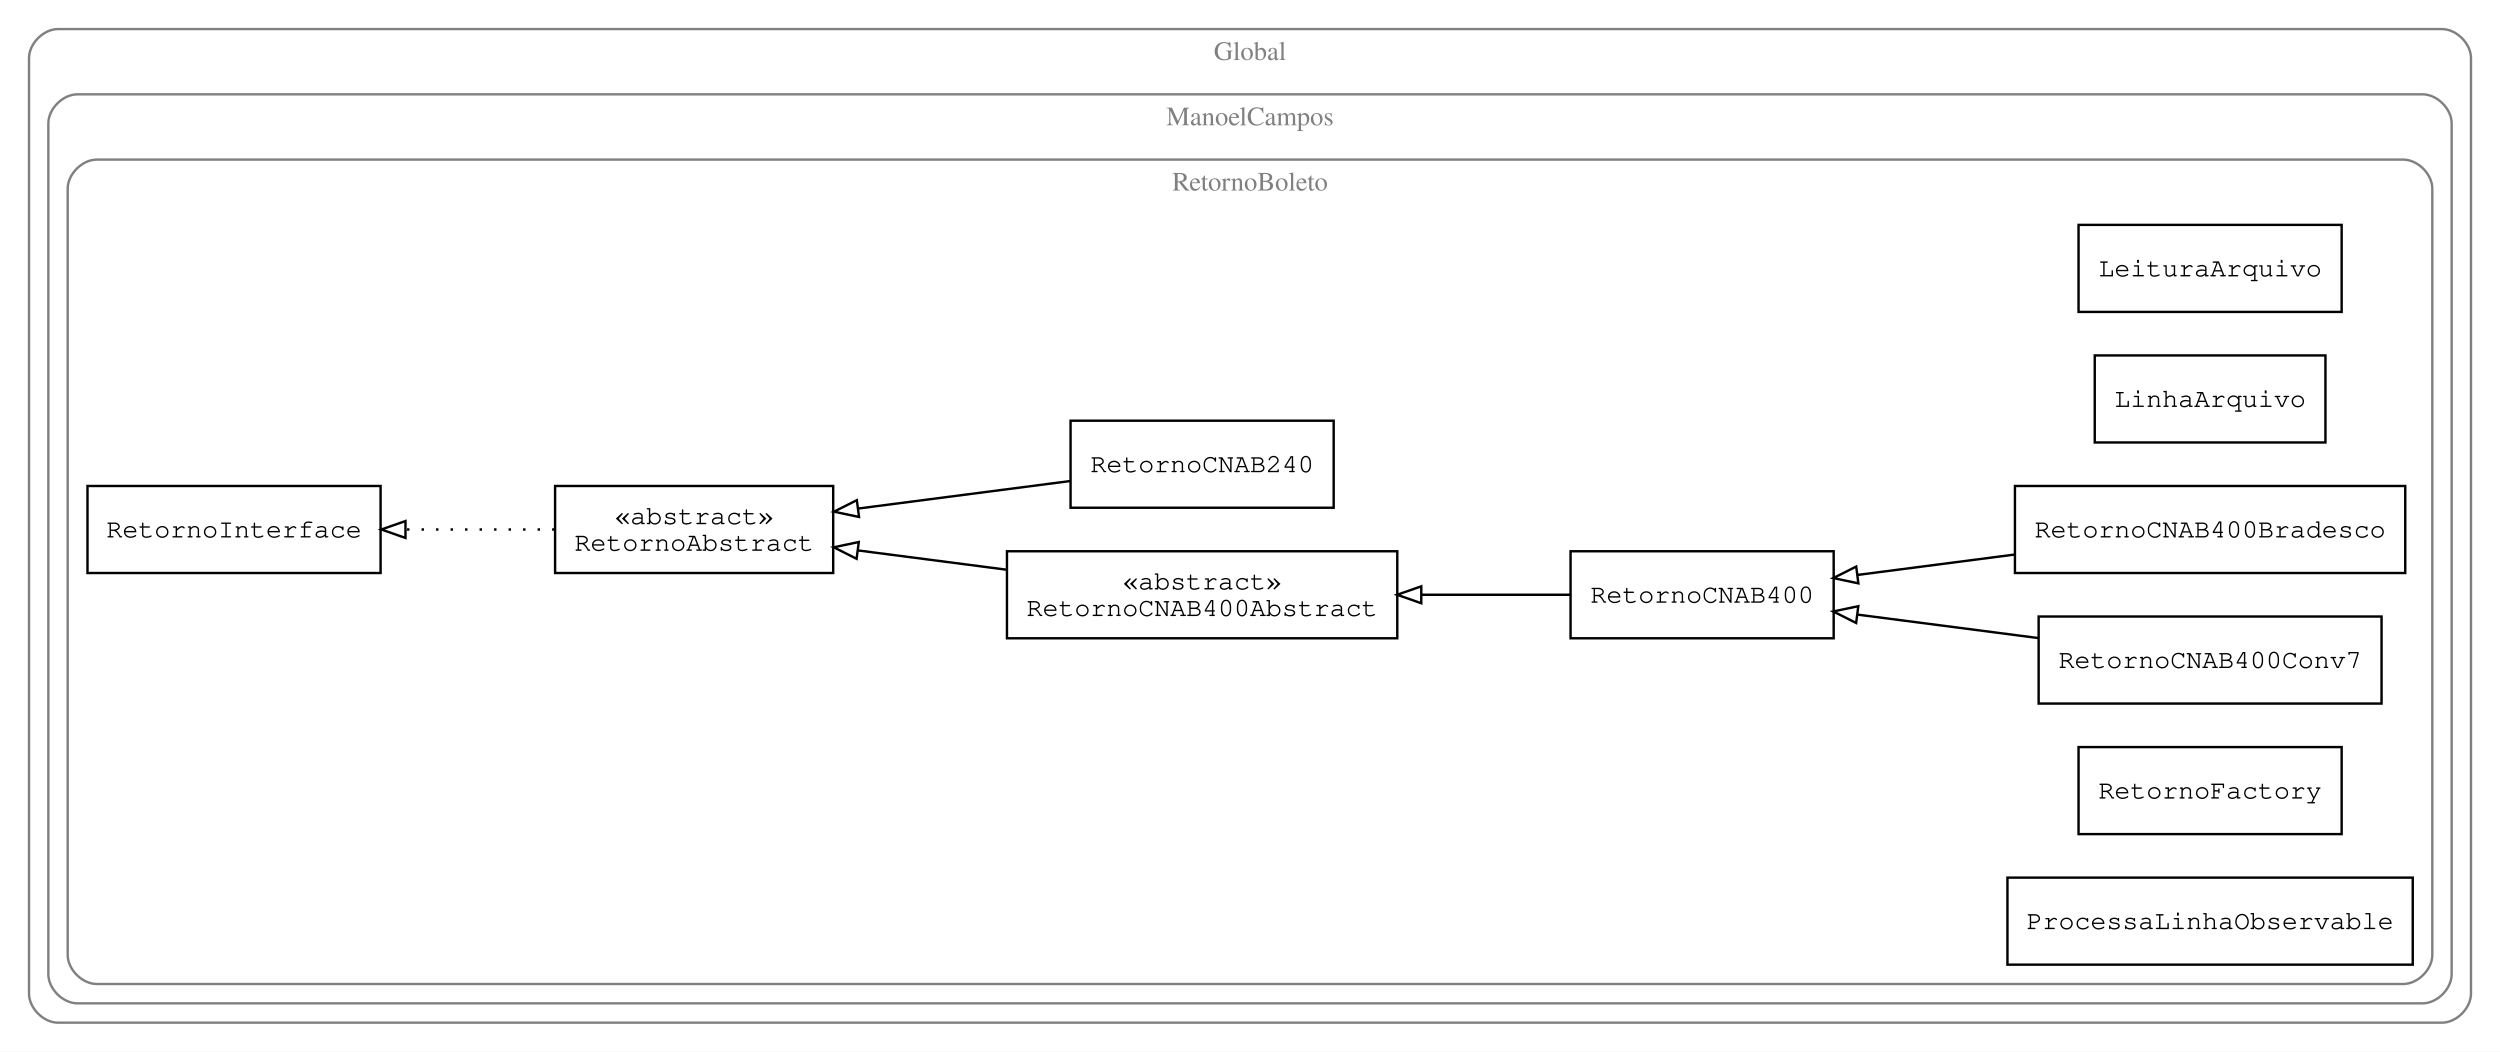
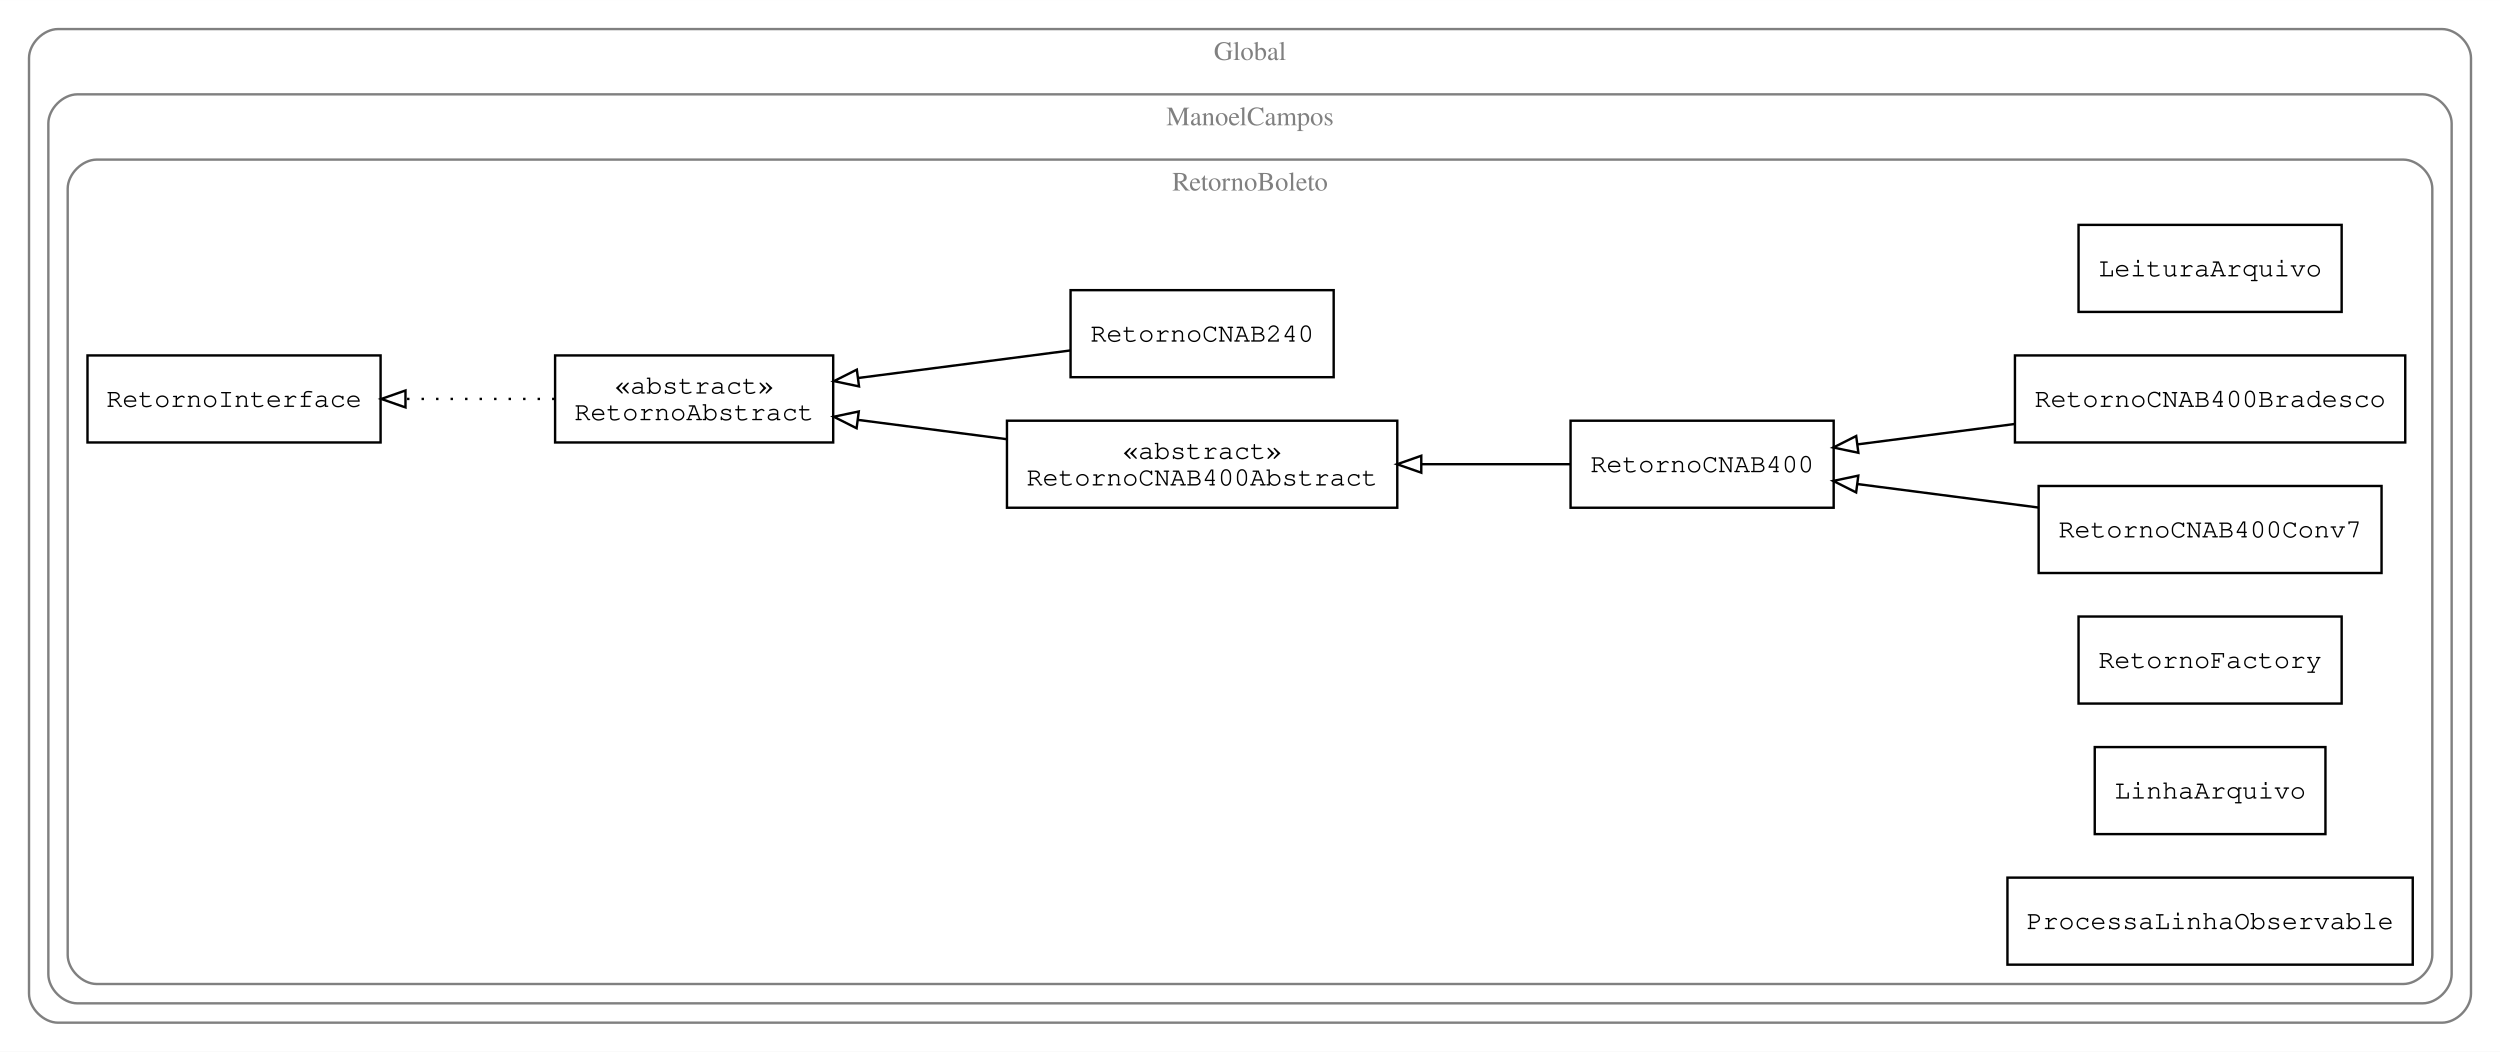
<svg xmlns="http://www.w3.org/2000/svg" width="1034pt" height="435pt" viewBox="0.00 0.00 1034.10 435.00">
  <g id="graph0" class="graph" transform="scale(1 1) rotate(0) translate(4 431)">
    <polygon fill="white" stroke="none" points="-4,4 -4,-431 1030.1,-431 1030.1,4 -4,4" />
    <g id="clust1" class="cluster">
      <path fill="none" stroke="gray" d="M20,-8C20,-8 1006.1,-8 1006.1,-8 1012.1,-8 1018.1,-14 1018.1,-20 1018.1,-20 1018.1,-407 1018.1,-407 1018.1,-413 1012.1,-419 1006.1,-419 1006.1,-419 20,-419 20,-419 14,-419 8,-413 8,-407 8,-407 8,-20 8,-20 8,-14 14,-8 20,-8" />
      <text text-anchor="middle" x="513.048" y="-406.2" font-family="Times,serif" font-size="11.00" fill="gray">Global</text>
    </g>
    <g id="clust2" class="cluster">
      <path fill="none" stroke="gray" d="M28,-16C28,-16 998.097,-16 998.097,-16 1004.1,-16 1010.1,-22 1010.1,-28 1010.1,-28 1010.1,-380 1010.1,-380 1010.1,-386 1004.1,-392 998.097,-392 998.097,-392 28,-392 28,-392 22,-392 16,-386 16,-380 16,-380 16,-28 16,-28 16,-22 22,-16 28,-16" />
      <text text-anchor="middle" x="513.048" y="-379.2" font-family="Times,serif" font-size="11.00" fill="gray">ManoelCampos</text>
    </g>
    <g id="clust3" class="cluster">
      <path fill="none" stroke="gray" d="M36,-24C36,-24 990.097,-24 990.097,-24 996.097,-24 1002.1,-30 1002.1,-36 1002.1,-36 1002.1,-353 1002.1,-353 1002.1,-359 996.097,-365 990.097,-365 990.097,-365 36,-365 36,-365 30,-365 24,-359 24,-353 24,-353 24,-36 24,-36 24,-30 30,-24 36,-24" />
      <text text-anchor="middle" x="513.048" y="-352.2" font-family="Times,serif" font-size="11.00" fill="gray">RetornoBoleto</text>
    </g>
    <g id="node1" class="node">
+       <polygon fill="none" stroke="black" points="754.48,-257 645.649,-257 645.649,-221 754.48,-221 754.48,-257" />
+       <text text-anchor="middle" x="700.064" y="-235.7" font-family="Courier,monospace" font-size="11.00">RetornoCNAB400</text>
+     </g>
+     <g id="node6" class="node">
+       <polygon fill="none" stroke="black" points="573.969,-257 412.521,-257 412.521,-221 573.969,-221 573.969,-257" />
+       <text text-anchor="start" x="460.24" y="-241.2" font-family="Courier,monospace" font-size="11.00">«abstract»</text>
+       <text text-anchor="start" x="420.633" y="-230.2" font-family="Courier,monospace" font-size="11.00">RetornoCNAB400Abstract</text>
+     </g>
+     <g id="edge1" class="edge">
+       <path fill="none" stroke="black" d="M645.785,-239C626.941,-239 605.188,-239 584.15,-239" />
+       <polygon fill="none" stroke="black" points="583.895,-235.5 573.895,-239 583.895,-242.5 583.895,-235.5" />
+     </g>
+     <g id="node2" class="node">
      <polygon fill="none" stroke="black" points="964.6,-338 855.768,-338 855.768,-302 964.6,-302 964.6,-338" />
      <text text-anchor="middle" x="910.184" y="-316.7" font-family="Courier,monospace" font-size="11.00">LeituraArquivo</text>
    </g>
-     <g id="node2" class="node">
-       <polygon fill="none" stroke="black" points="957.897,-284 862.471,-284 862.471,-248 957.897,-248 957.897,-284" />
-       <text text-anchor="middle" x="910.184" y="-262.7" font-family="Courier,monospace" font-size="11.00">LinhaArquivo</text>
+     <g id="node3" class="node">
+       <polygon fill="none" stroke="black" points="547.661,-311 438.829,-311 438.829,-275 547.661,-275 547.661,-311" />
+       <text text-anchor="middle" x="493.245" y="-289.7" font-family="Courier,monospace" font-size="11.00">RetornoCNAB240</text>
    </g>
-     <g id="node3" class="node">
-       <polygon fill="none" stroke="black" points="340.641,-230 225.609,-230 225.609,-194 340.641,-194 340.641,-230" />
-       <text text-anchor="start" x="250.12" y="-214.2" font-family="Courier,monospace" font-size="11.00">«abstract»</text>
-       <text text-anchor="start" x="233.617" y="-203.2" font-family="Courier,monospace" font-size="11.00">RetornoAbstract</text>
+     <g id="node8" class="node">
+       <polygon fill="none" stroke="black" points="340.641,-284 225.609,-284 225.609,-248 340.641,-248 340.641,-284" />
+       <text text-anchor="start" x="250.12" y="-268.2" font-family="Courier,monospace" font-size="11.00">«abstract»</text>
+       <text text-anchor="start" x="233.617" y="-257.2" font-family="Courier,monospace" font-size="11.00">RetornoAbstract</text>
+     </g>
+     <g id="edge2" class="edge">
+       <path fill="none" stroke="black" d="M438.919,-286.082C412.211,-282.617 379.599,-278.386 351.208,-274.703" />
+       <polygon fill="none" stroke="black" points="351.325,-271.189 340.958,-273.373 350.424,-278.131 351.325,-271.189" />
+     </g>
+     <g id="node4" class="node">
+       <polygon fill="none" stroke="black" points="990.908,-284 829.461,-284 829.461,-248 990.908,-248 990.908,-284" />
+       <text text-anchor="middle" x="910.184" y="-262.7" font-family="Courier,monospace" font-size="11.00">RetornoCNAB400Bradesco</text>
+     </g>
+     <g id="edge3" class="edge">
+       <path fill="none" stroke="black" d="M829.315,-255.638C807.839,-252.852 784.908,-249.877 764.462,-247.225" />
+       <polygon fill="none" stroke="black" points="764.698,-243.726 754.331,-245.91 763.798,-250.668 764.698,-243.726" />
+     </g>
+     <g id="node5" class="node">
+       <polygon fill="none" stroke="black" points="981.105,-230 839.263,-230 839.263,-194 981.105,-194 981.105,-230" />
+       <text text-anchor="middle" x="910.184" y="-208.7" font-family="Courier,monospace" font-size="11.00">RetornoCNAB400Conv7</text>
+     </g>
+     <g id="edge4" class="edge">
+       <path fill="none" stroke="black" d="M839.304,-221.066C815.023,-224.216 787.948,-227.728 764.239,-230.804" />
+       <polygon fill="none" stroke="black" points="763.769,-227.336 754.303,-232.093 764.67,-234.278 763.769,-227.336" />
+     </g>
+     <g id="edge5" class="edge">
+       <path fill="none" stroke="black" d="M412.376,-249.362C392.072,-251.996 370.467,-254.799 350.892,-257.338" />
+       <polygon fill="none" stroke="black" points="350.324,-253.882 340.857,-258.64 351.225,-260.824 350.324,-253.882" />
+     </g>
+     <g id="node7" class="node">
+       <polygon fill="none" stroke="black" points="964.6,-176 855.768,-176 855.768,-140 964.6,-140 964.6,-176" />
+       <text text-anchor="middle" x="910.184" y="-154.7" font-family="Courier,monospace" font-size="11.00">RetornoFactory</text>
    </g>
    <g id="node11" class="node">
-       <polygon fill="none" stroke="black" points="153.426,-230 32.191,-230 32.191,-194 153.426,-194 153.426,-230" />
-       <text text-anchor="middle" x="92.809" y="-208.7" font-family="Courier,monospace" font-size="11.00">RetornoInterface</text>
-     </g>
-     <g id="edge1" class="edge">
-       <path fill="none" stroke="black" stroke-dasharray="1,5" d="M225.369,-212C206.006,-212 184.123,-212 163.842,-212" />
-       <polygon fill="none" stroke="black" points="163.719,-208.5 153.719,-212 163.719,-215.5 163.719,-208.5" />
-     </g>
-     <g id="node4" class="node">
-       <polygon fill="none" stroke="black" points="547.661,-257 438.829,-257 438.829,-221 547.661,-221 547.661,-257" />
-       <text text-anchor="middle" x="493.245" y="-235.7" font-family="Courier,monospace" font-size="11.00">RetornoCNAB240</text>
-     </g>
-     <g id="edge2" class="edge">
-       <path fill="none" stroke="black" d="M438.919,-232.082C412.211,-228.617 379.599,-224.386 351.208,-220.703" />
-       <polygon fill="none" stroke="black" points="351.325,-217.189 340.958,-219.373 350.424,-224.131 351.325,-217.189" />
-     </g>
-     <g id="node5" class="node">
-       <polygon fill="none" stroke="black" points="754.48,-203 645.649,-203 645.649,-167 754.48,-167 754.48,-203" />
-       <text text-anchor="middle" x="700.064" y="-181.7" font-family="Courier,monospace" font-size="11.00">RetornoCNAB400</text>
-     </g>
-     <g id="node6" class="node">
-       <polygon fill="none" stroke="black" points="573.969,-203 412.521,-203 412.521,-167 573.969,-167 573.969,-203" />
-       <text text-anchor="start" x="460.24" y="-187.2" font-family="Courier,monospace" font-size="11.00">«abstract»</text>
-       <text text-anchor="start" x="420.633" y="-176.2" font-family="Courier,monospace" font-size="11.00">RetornoCNAB400Abstract</text>
-     </g>
-     <g id="edge3" class="edge">
-       <path fill="none" stroke="black" d="M645.785,-185C626.941,-185 605.188,-185 584.15,-185" />
-       <polygon fill="none" stroke="black" points="583.895,-181.5 573.895,-185 583.895,-188.5 583.895,-181.5" />
-     </g>
-     <g id="edge4" class="edge">
-       <path fill="none" stroke="black" d="M412.376,-195.362C392.072,-197.996 370.467,-200.799 350.892,-203.338" />
-       <polygon fill="none" stroke="black" points="350.324,-199.882 340.857,-204.64 351.225,-206.824 350.324,-199.882" />
-     </g>
-     <g id="node7" class="node">
-       <polygon fill="none" stroke="black" points="990.908,-230 829.461,-230 829.461,-194 990.908,-194 990.908,-230" />
-       <text text-anchor="middle" x="910.184" y="-208.7" font-family="Courier,monospace" font-size="11.00">RetornoCNAB400Bradesco</text>
-     </g>
-     <g id="edge5" class="edge">
-       <path fill="none" stroke="black" d="M829.315,-201.638C807.839,-198.852 784.908,-195.877 764.462,-193.225" />
-       <polygon fill="none" stroke="black" points="764.698,-189.726 754.331,-191.91 763.798,-196.668 764.698,-189.726" />
-     </g>
-     <g id="node8" class="node">
-       <polygon fill="none" stroke="black" points="981.105,-176 839.263,-176 839.263,-140 981.105,-140 981.105,-176" />
-       <text text-anchor="middle" x="910.184" y="-154.7" font-family="Courier,monospace" font-size="11.00">RetornoCNAB400Conv7</text>
+       <polygon fill="none" stroke="black" points="153.426,-284 32.191,-284 32.191,-248 153.426,-248 153.426,-284" />
+       <text text-anchor="middle" x="92.809" y="-262.7" font-family="Courier,monospace" font-size="11.00">RetornoInterface</text>
    </g>
    <g id="edge6" class="edge">
-       <path fill="none" stroke="black" d="M839.304,-167.066C815.023,-170.216 787.948,-173.728 764.239,-176.804" />
-       <polygon fill="none" stroke="black" points="763.769,-173.336 754.303,-178.093 764.67,-180.278 763.769,-173.336" />
+       <path fill="none" stroke="black" stroke-dasharray="1,5" d="M225.369,-266C206.006,-266 184.123,-266 163.842,-266" />
+       <polygon fill="none" stroke="black" points="163.719,-262.5 153.719,-266 163.719,-269.5 163.719,-262.5" />
    </g>
    <g id="node9" class="node">
-       <polygon fill="none" stroke="black" points="964.6,-122 855.768,-122 855.768,-86 964.6,-86 964.6,-122" />
-       <text text-anchor="middle" x="910.184" y="-100.7" font-family="Courier,monospace" font-size="11.00">RetornoFactory</text>
+       <polygon fill="none" stroke="black" points="957.897,-122 862.471,-122 862.471,-86 957.897,-86 957.897,-122" />
+       <text text-anchor="middle" x="910.184" y="-100.7" font-family="Courier,monospace" font-size="11.00">LinhaArquivo</text>
    </g>
    <g id="node10" class="node">
      <polygon fill="none" stroke="black" points="994.009,-68 826.36,-68 826.36,-32 994.009,-32 994.009,-68" />
      <text text-anchor="middle" x="910.184" y="-46.7" font-family="Courier,monospace" font-size="11.00">ProcessaLinhaObservable</text>
    </g>
  </g>
</svg>
